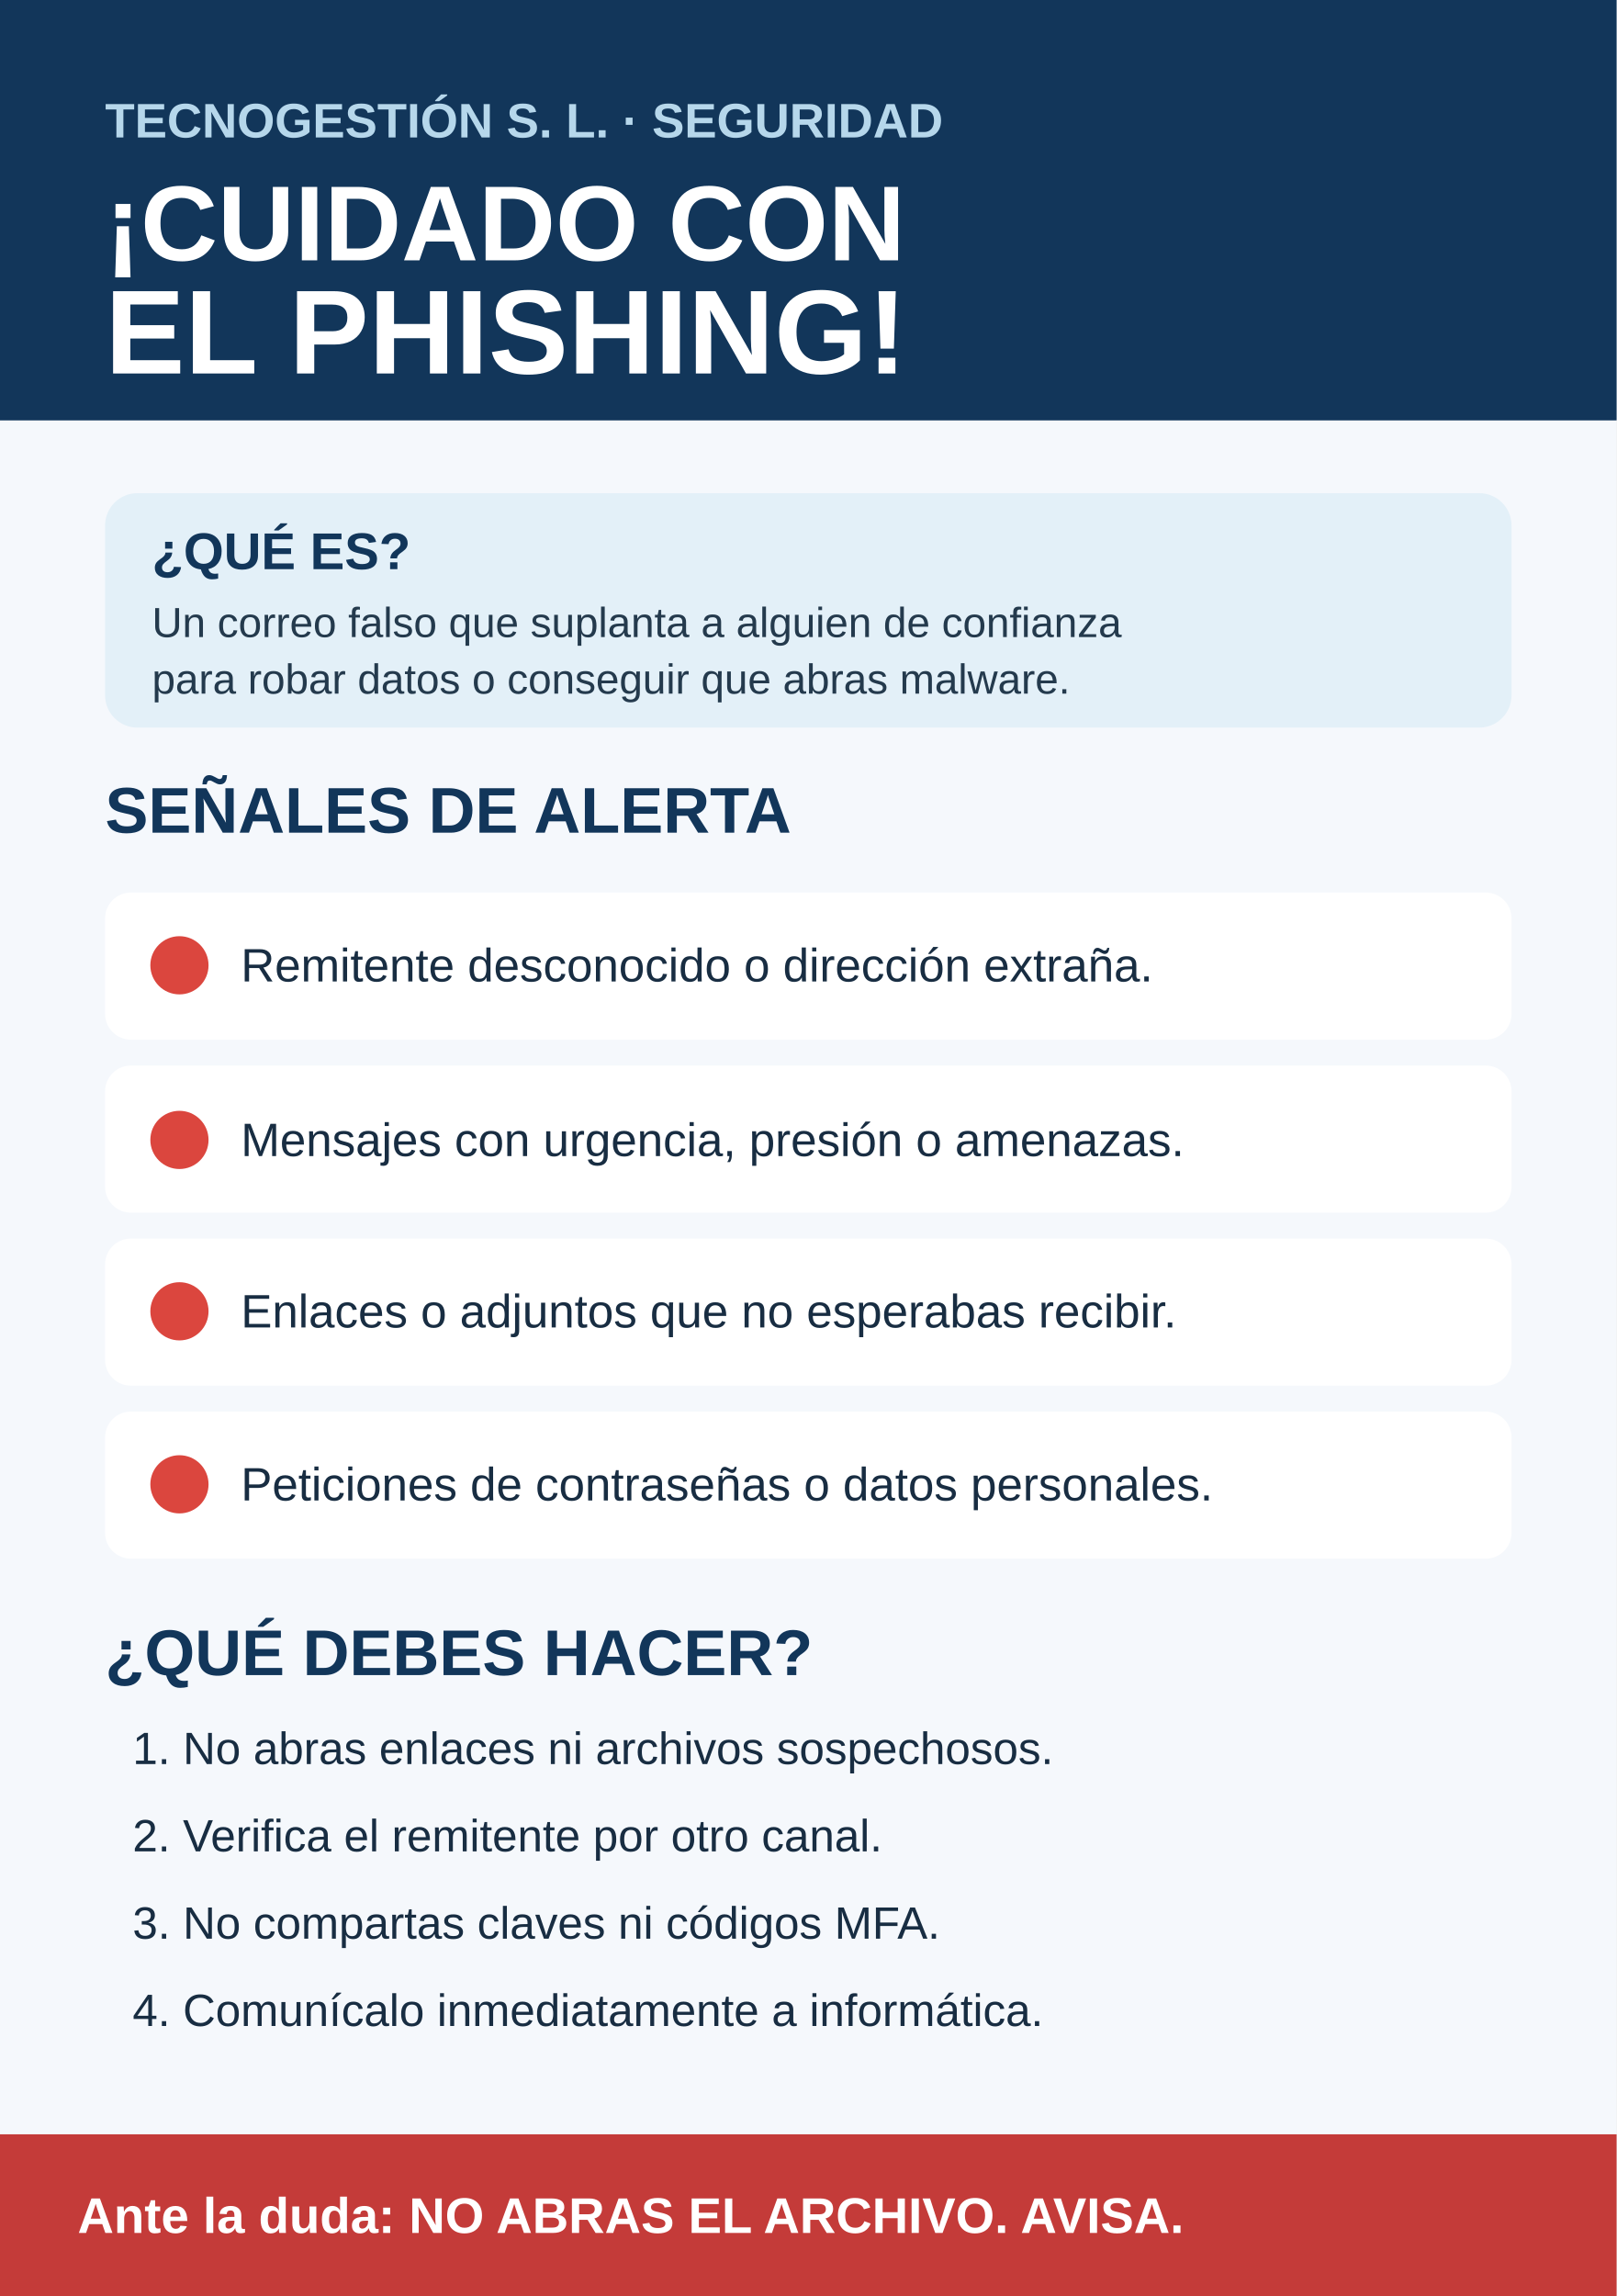
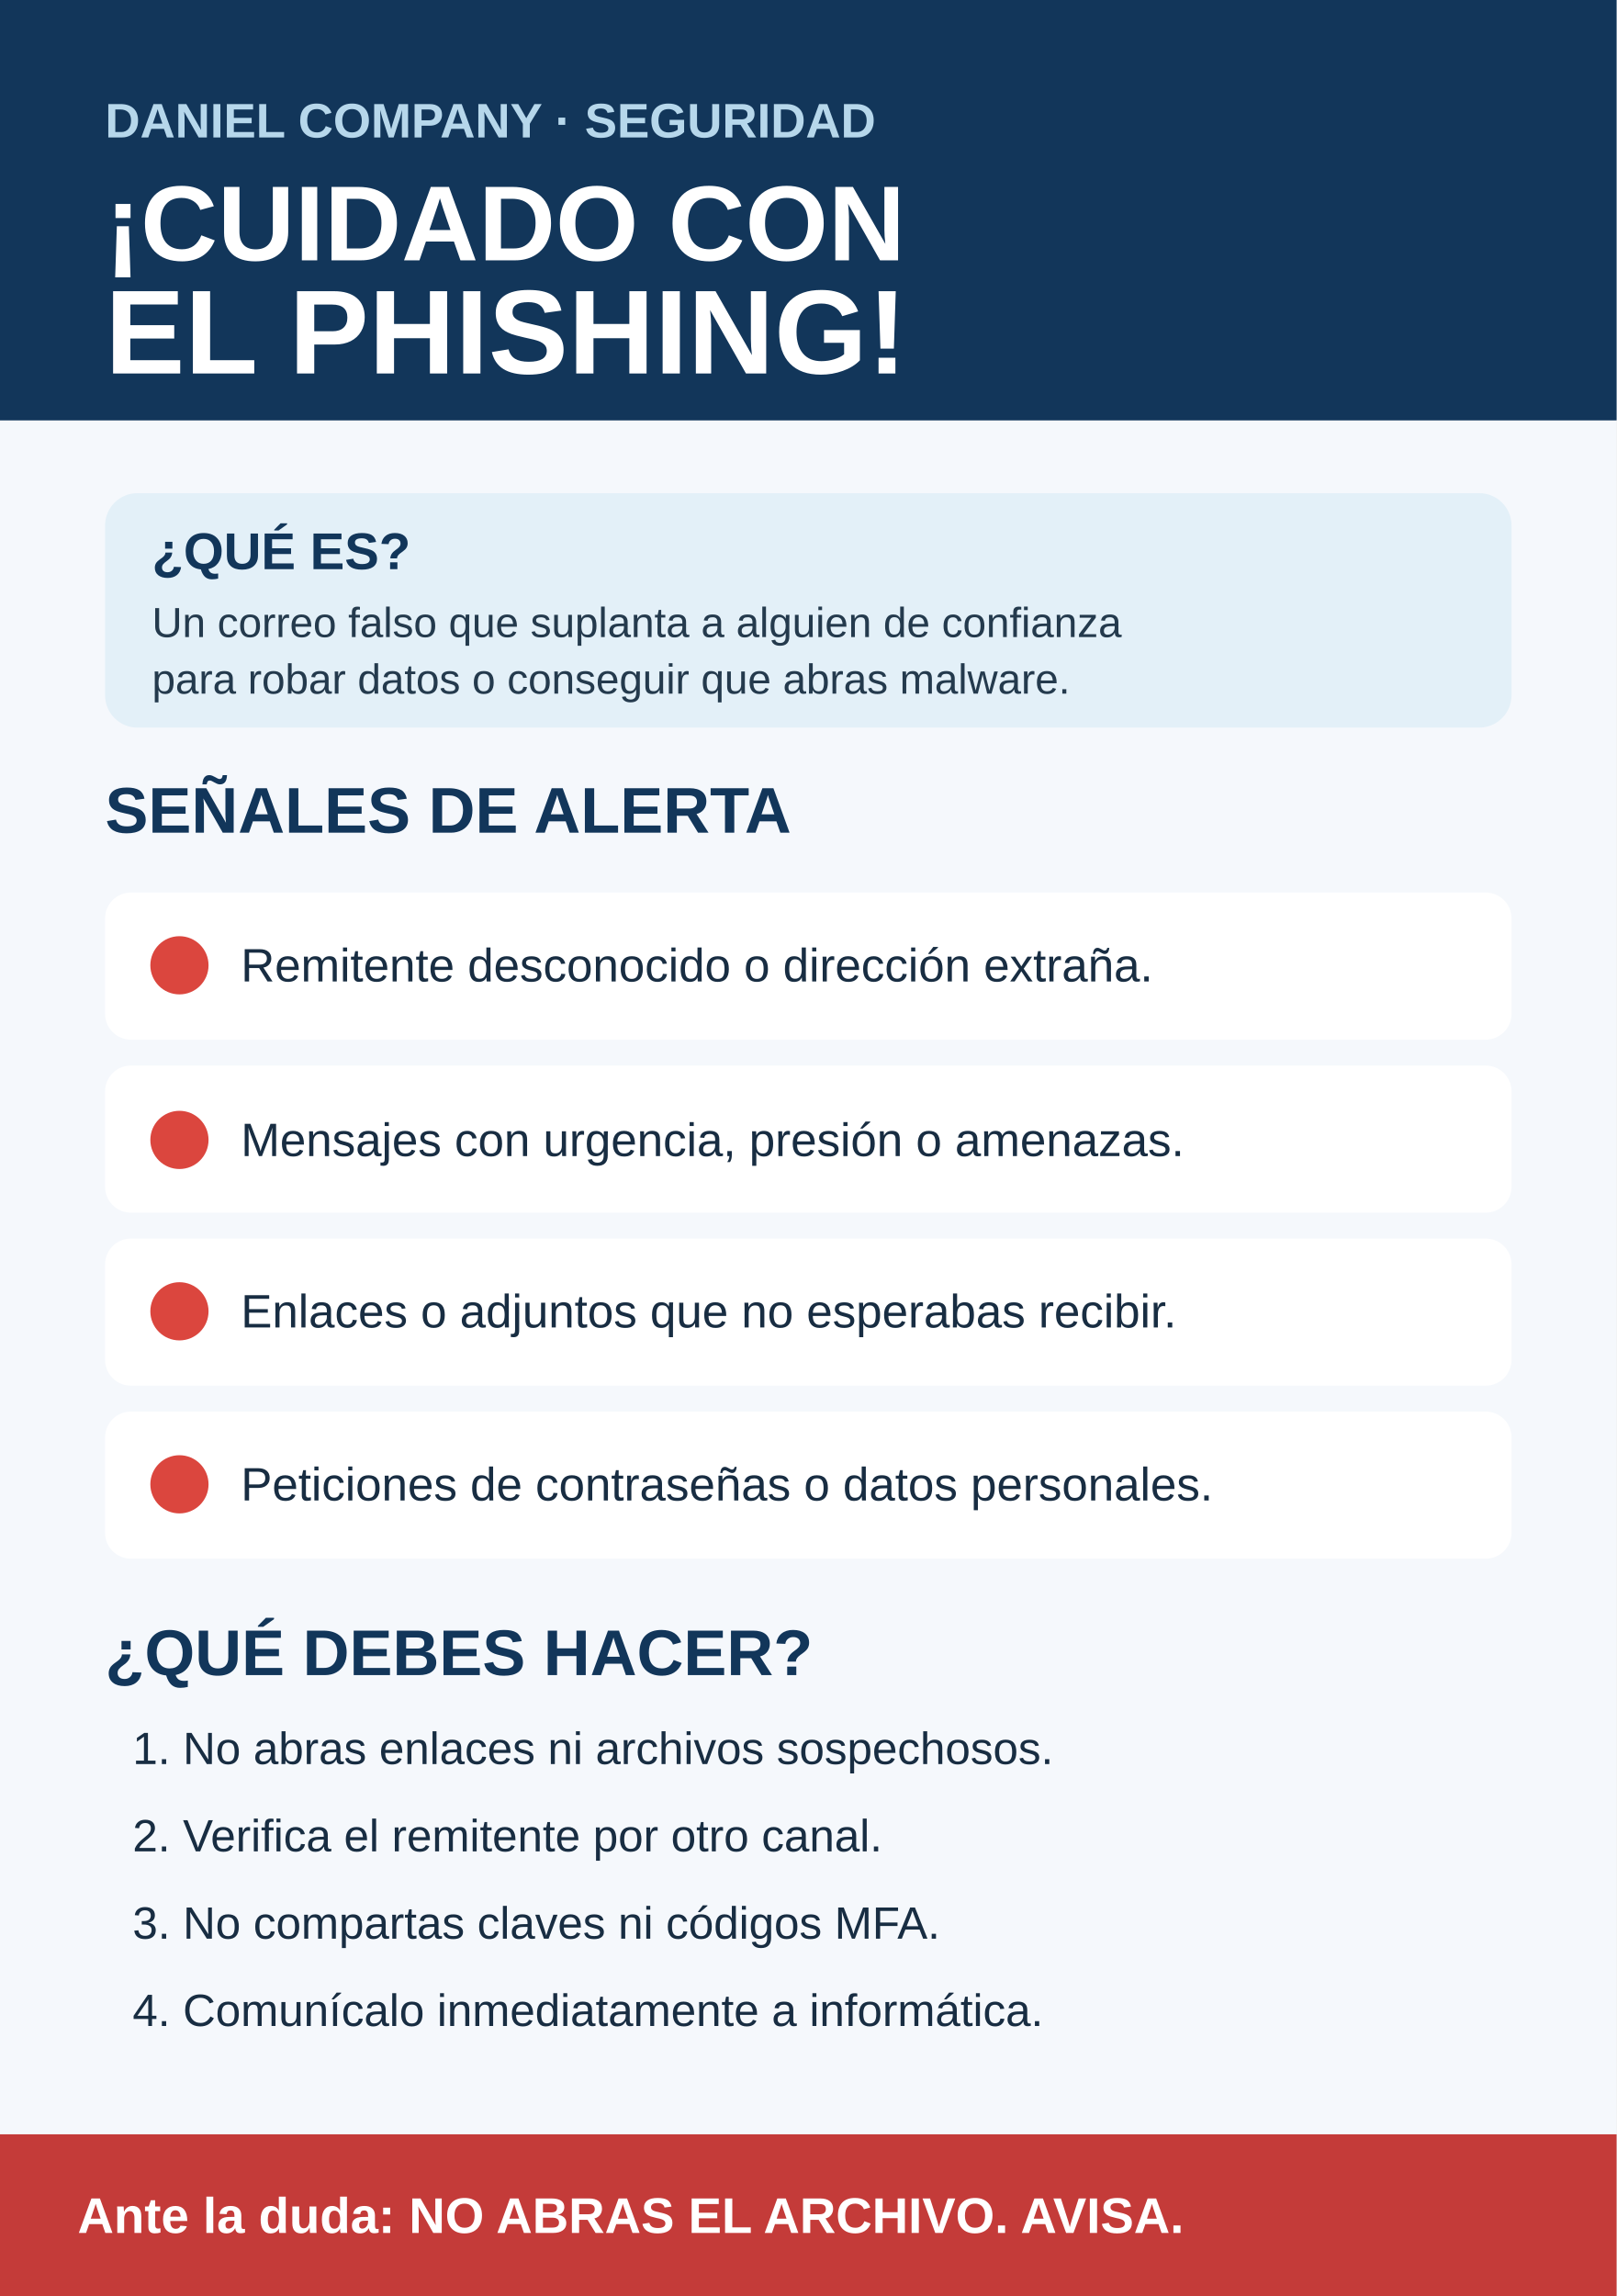
<svg xmlns="http://www.w3.org/2000/svg" viewBox="0 0 1000 1420" width="1000" height="1420">
  <rect width="1000" height="1420" fill="#f5f8fc" />
  <rect width="1000" height="260" fill="#12365a" />
-   <text x="65" y="85" fill="#b6d7eb" font-size="30" font-family="Arial,sans-serif" font-weight="bold">TECNOGESTIÓN S. L.  ·  SEGURIDAD</text>
+   <text x="65" y="85" fill="#b6d7eb" font-size="30" font-family="Arial,sans-serif" font-weight="bold">DANIEL COMPANY  ·  SEGURIDAD</text>
  <text x="65" y="161" fill="white" font-size="66" font-family="Arial,sans-serif" font-weight="bold">¡CUIDADO CON</text>
  <text x="65" y="231" fill="white" font-size="74" font-family="Arial,sans-serif" font-weight="bold">EL PHISHING!</text>
  <rect x="65" y="305" width="870" height="145" rx="20" fill="#e3f0f8" />
  <text x="94" y="352" font-family="Arial,sans-serif" font-size="32" font-weight="bold" fill="#12365a">¿QUÉ ES?</text>
  <text x="94" y="394" font-family="Arial,sans-serif" font-size="26" fill="#243a4d">Un correo falso que suplanta a alguien de confianza</text>
  <text x="94" y="429" font-family="Arial,sans-serif" font-size="26" fill="#243a4d">para robar datos o conseguir que abras malware.</text>
  <text x="65" y="515" font-family="Arial,sans-serif" font-size="40" fill="#12365a" font-weight="bold">SEÑALES DE ALERTA</text>
  <g font-family="Arial,sans-serif" font-size="29" fill="#182d42">
    <rect x="65" y="552" width="870" height="91" rx="16" fill="white" />
    <circle cx="111" cy="597" r="18" fill="#db463e" />
    <text x="149" y="607">Remitente desconocido o dirección extraña.</text>
    <rect x="65" y="659" width="870" height="91" rx="16" fill="white" />
    <circle cx="111" cy="705" r="18" fill="#db463e" />
    <text x="149" y="715">Mensajes con urgencia, presión o amenazas.</text>
    <rect x="65" y="766" width="870" height="91" rx="16" fill="white" />
    <circle cx="111" cy="811" r="18" fill="#db463e" />
    <text x="149" y="821">Enlaces o adjuntos que no esperabas recibir.</text>
    <rect x="65" y="873" width="870" height="91" rx="16" fill="white" />
    <circle cx="111" cy="918" r="18" fill="#db463e" />
    <text x="149" y="928">Peticiones de contraseñas o datos personales.</text>
  </g>
  <text x="65" y="1036" font-family="Arial,sans-serif" font-size="40" fill="#12365a" font-weight="bold">¿QUÉ DEBES HACER?</text>
  <g font-family="Arial,sans-serif" font-size="28" fill="#182d42">
    <text x="82" y="1091">1. No abras enlaces ni archivos sospechosos.</text>
    <text x="82" y="1145">2. Verifica el remitente por otro canal.</text>
    <text x="82" y="1199">3. No compartas claves ni códigos MFA.</text>
    <text x="82" y="1253">4. Comunícalo inmediatamente a informática.</text>
  </g>
  <rect x="0" y="1320" width="1000" height="100" fill="#c43b39" />
  <text x="48" y="1381" font-family="Arial,sans-serif" font-size="31" fill="white" font-weight="bold">Ante la duda: NO ABRAS EL ARCHIVO. AVISA.</text>
</svg>
